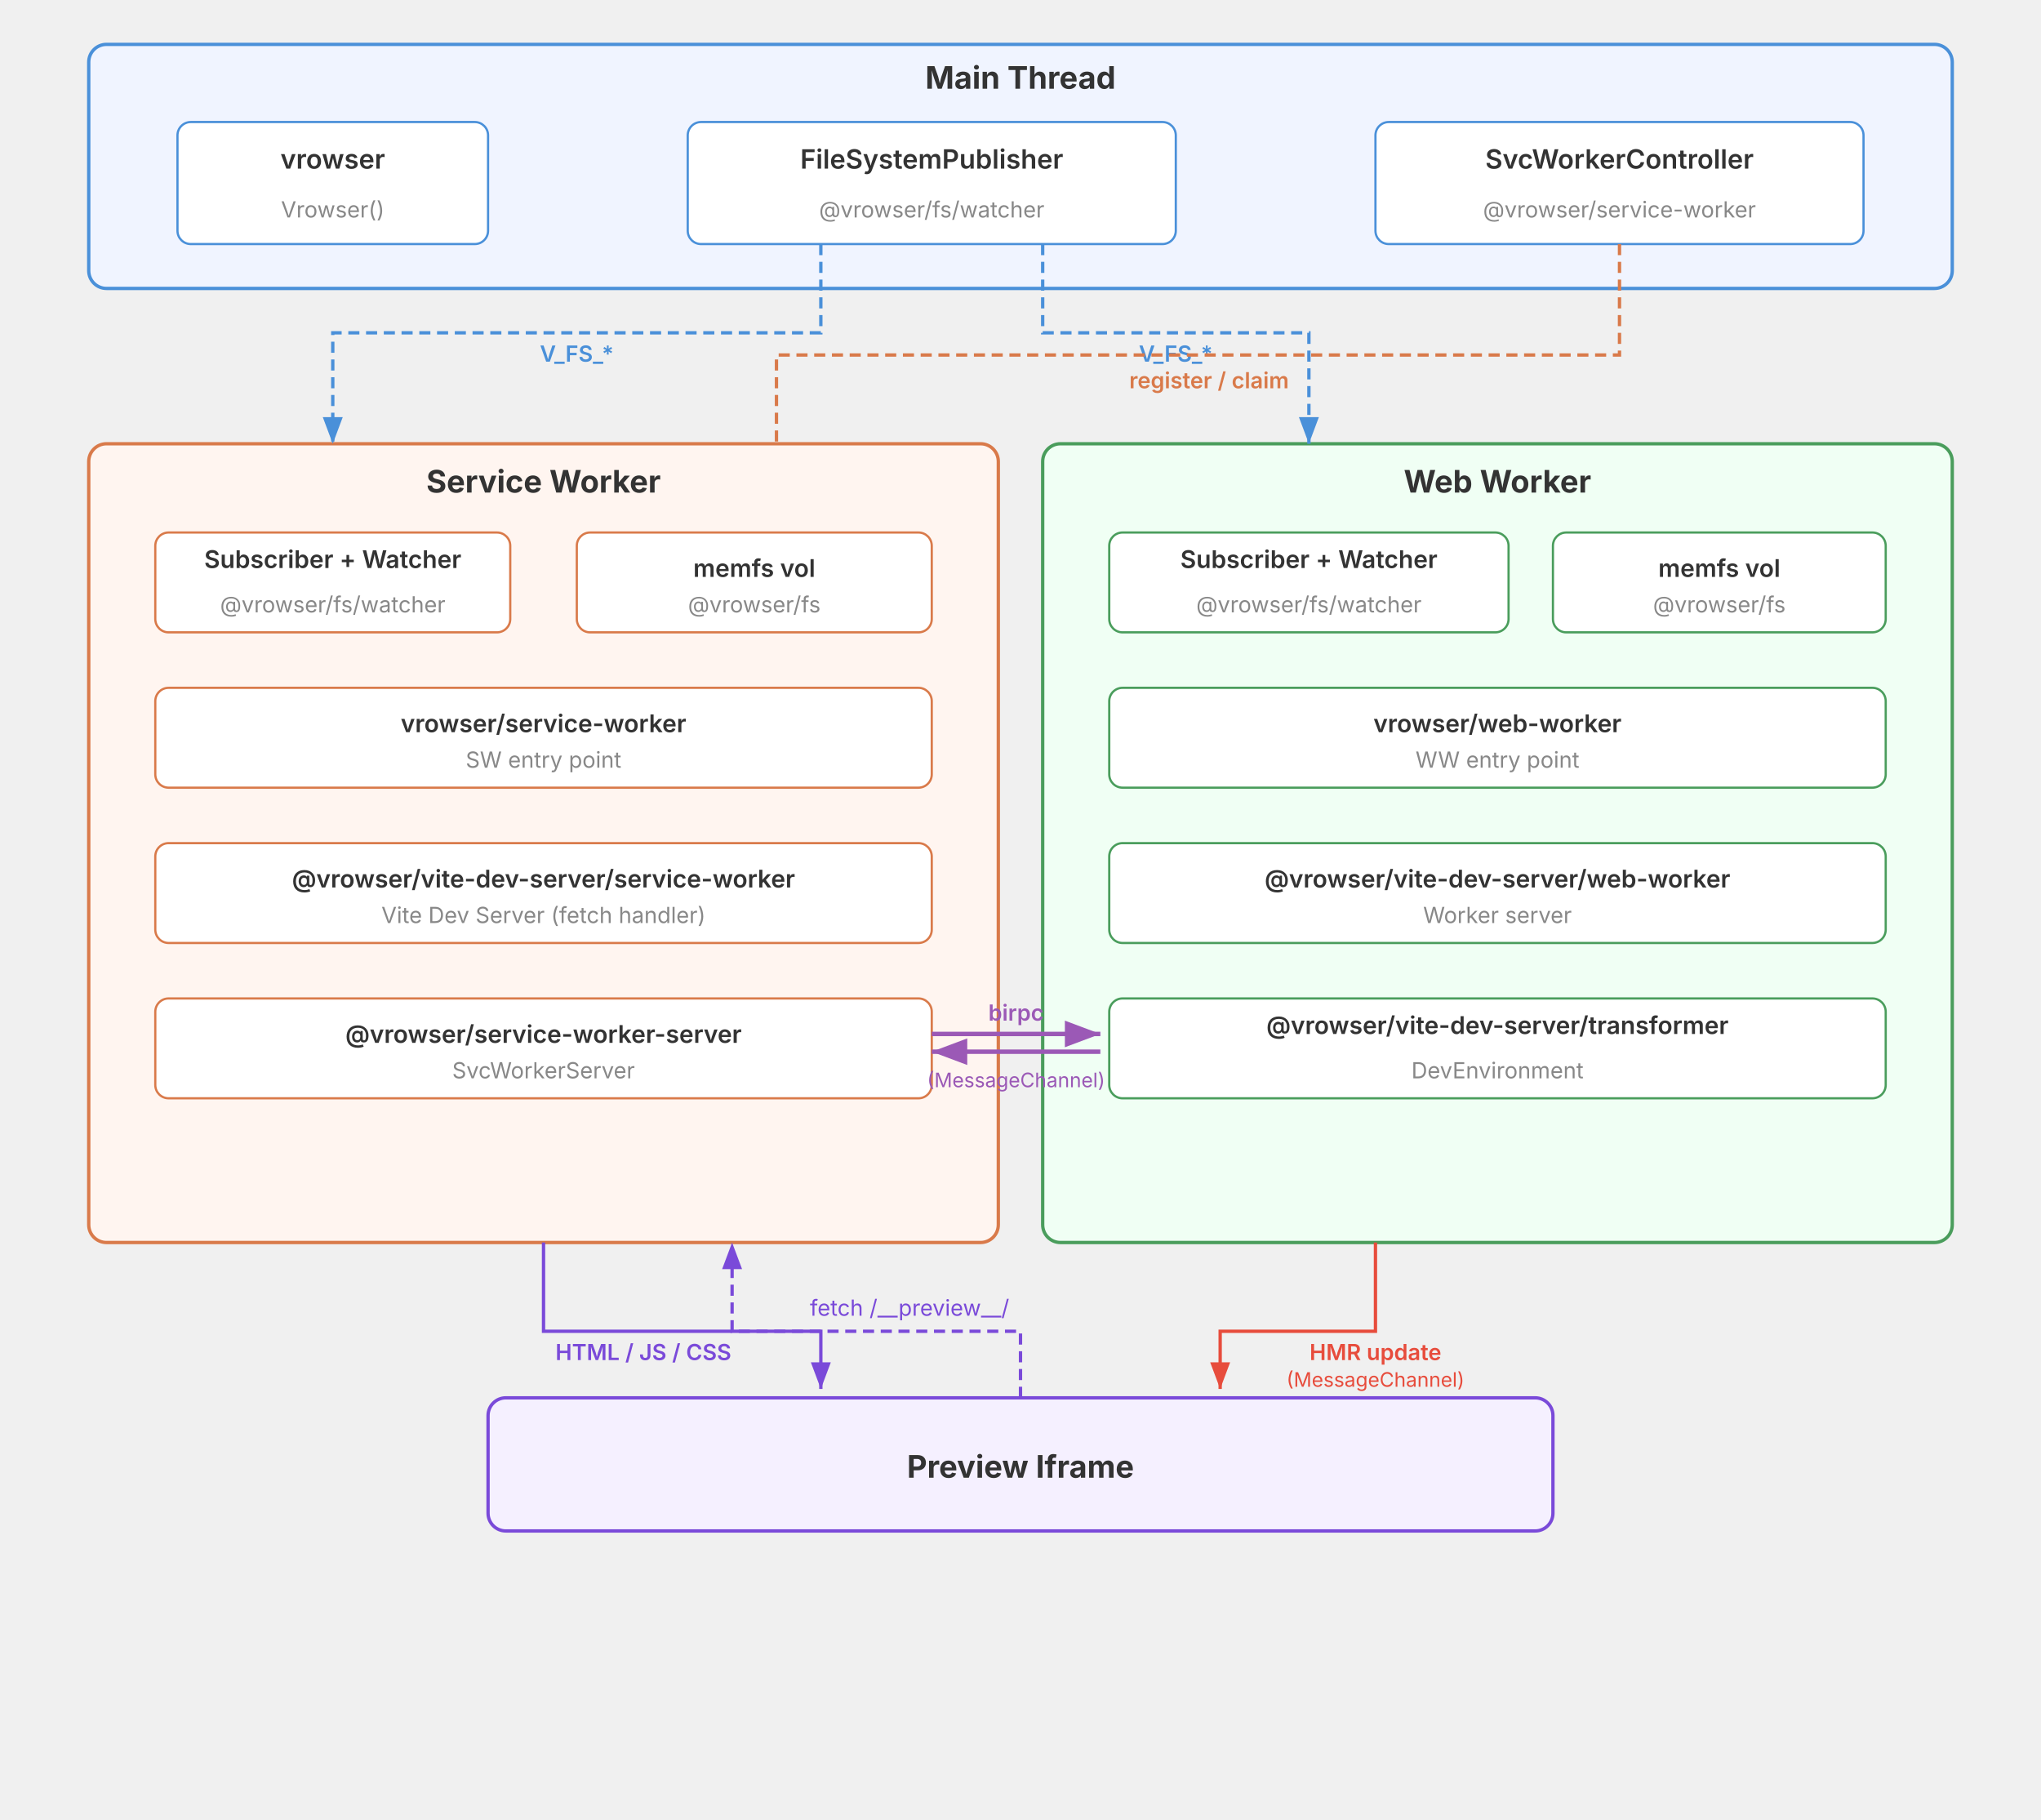
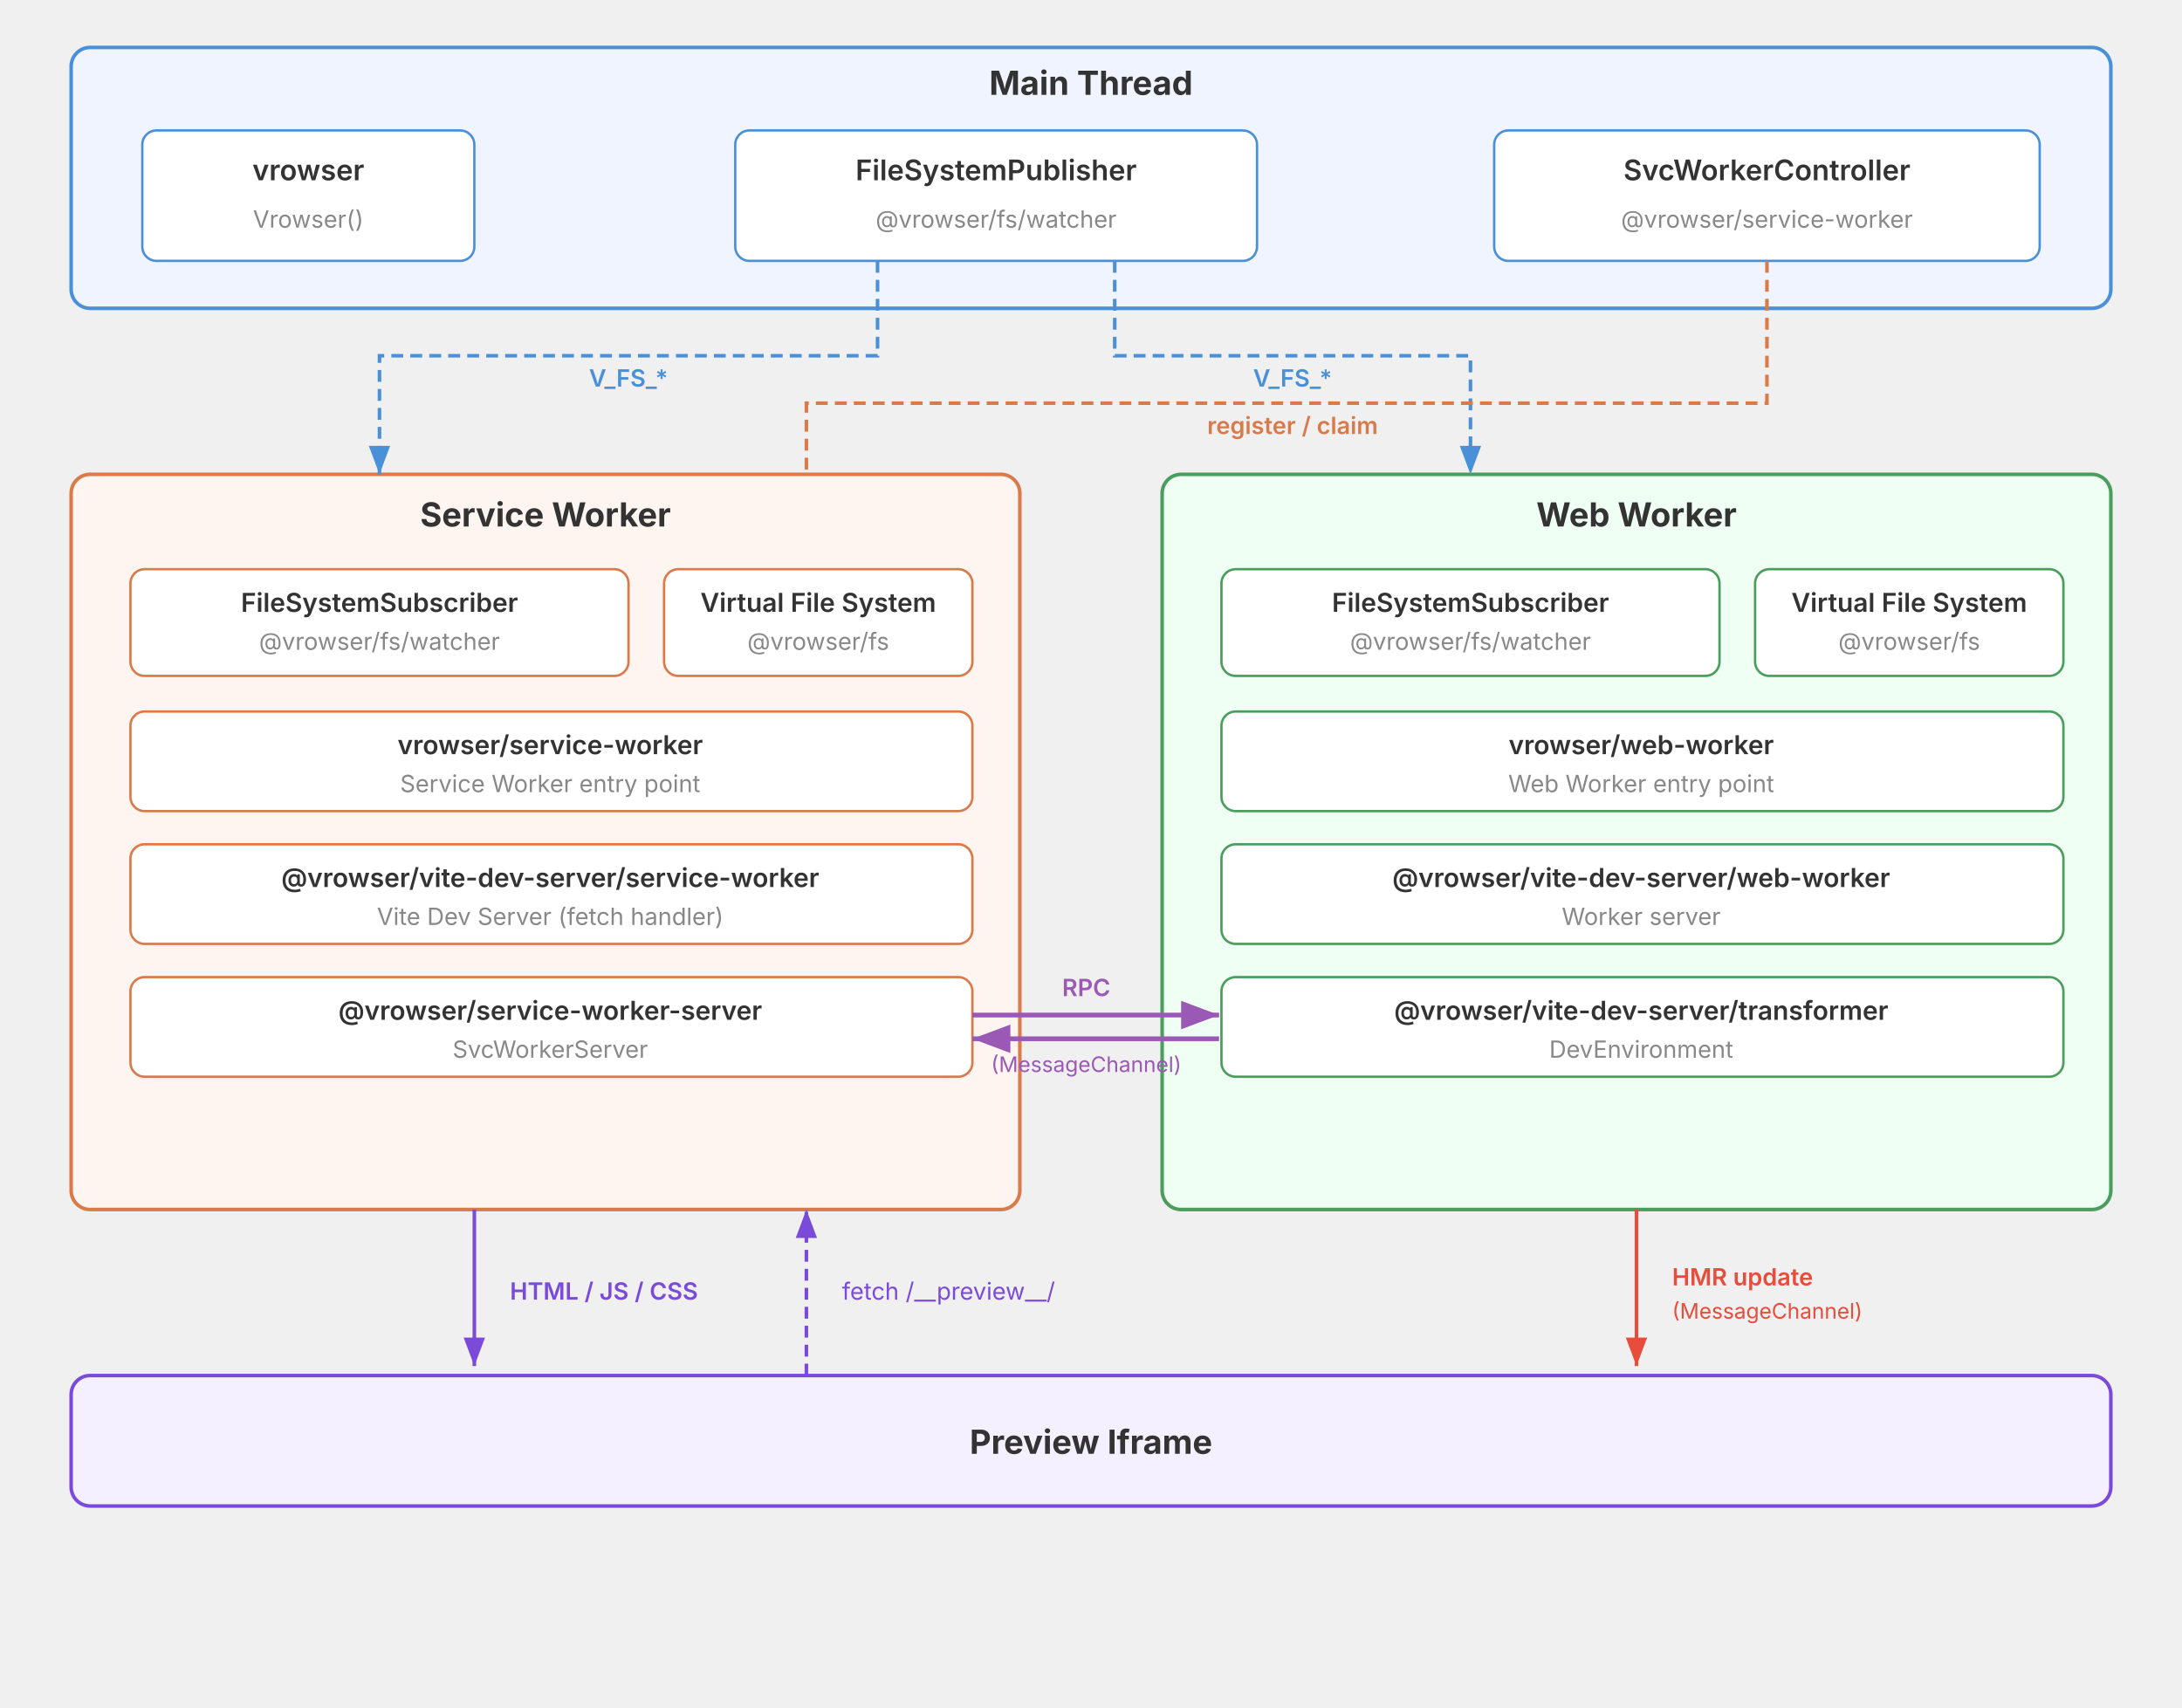
- <svg xmlns="http://www.w3.org/2000/svg" viewBox="0 0 920 820" font-family="system-ui, -apple-system, sans-serif" font-size="12">
+ <svg xmlns="http://www.w3.org/2000/svg" viewBox="0 0 920 720" font-family="system-ui, -apple-system, sans-serif" font-size="12">
  <defs>
    <marker id="arrow" markerWidth="8" markerHeight="6" refX="8" refY="3" orient="auto">
      <path d="M0,0 L8,3 L0,6" fill="#666" />
    </marker>
    <marker id="arrow-blue" markerWidth="8" markerHeight="6" refX="8" refY="3" orient="auto">
      <path d="M0,0 L8,3 L0,6" fill="#4a90d9" />
    </marker>
    <marker id="arrow-purple" markerWidth="8" markerHeight="6" refX="8" refY="3" orient="auto">
      <path d="M0,0 L8,3 L0,6" fill="#9b59b6" />
    </marker>
    <marker id="arrow-violet" markerWidth="8" markerHeight="6" refX="8" refY="3" orient="auto">
      <path d="M0,0 L8,3 L0,6" fill="#7a4ad9" />
    </marker>
    <marker id="arrow-hmr" markerWidth="8" markerHeight="6" refX="8" refY="3" orient="auto">
      <path d="M0,0 L8,3 L0,6" fill="#e74c3c" />
    </marker>
  </defs>
-   <rect x="40" y="20" width="840" height="110" rx="8" fill="#f0f4ff" stroke="#4a90d9" stroke-width="1.5" />
+   <rect x="30" y="20" width="860" height="110" rx="8" fill="#f0f4ff" stroke="#4a90d9" stroke-width="1.5" />
  <text x="460" y="40" text-anchor="middle" font-weight="bold" font-size="14" fill="#333">Main Thread</text>
-   <rect x="80" y="55" width="140" height="55" rx="6" fill="#fff" stroke="#4a90d9" stroke-width="1" />
-   <text x="150" y="76" text-anchor="middle" font-weight="600" fill="#333">vrowser</text>
-   <text x="150" y="98" text-anchor="middle" font-size="10" fill="#888">Vrowser()</text>
+   <rect x="60" y="55" width="140" height="55" rx="6" fill="#fff" stroke="#4a90d9" stroke-width="1" />
+   <text x="130" y="76" text-anchor="middle" font-weight="600" fill="#333">vrowser</text>
+   <text x="130" y="96" text-anchor="middle" font-size="10" fill="#888">Vrowser()</text>
  <rect x="310" y="55" width="220" height="55" rx="6" fill="#fff" stroke="#4a90d9" stroke-width="1" />
  <text x="420" y="76" text-anchor="middle" font-weight="600" fill="#333">FileSystemPublisher</text>
-   <text x="420" y="98" text-anchor="middle" font-size="10" fill="#888">@vrowser/fs/watcher</text>
-   <rect x="620" y="55" width="220" height="55" rx="6" fill="#fff" stroke="#4a90d9" stroke-width="1" />
-   <text x="730" y="76" text-anchor="middle" font-weight="600" fill="#333">SvcWorkerController</text>
-   <text x="730" y="98" text-anchor="middle" font-size="10" fill="#888">@vrowser/service-worker</text>
-   <rect x="40" y="200" width="410" height="360" rx="8" fill="#fff5f0" stroke="#d97a4a" stroke-width="1.5" />
-   <text x="245" y="222" text-anchor="middle" font-weight="bold" font-size="14" fill="#333">Service Worker</text>
-   <rect x="70" y="240" width="160" height="45" rx="6" fill="#fff" stroke="#d97a4a" stroke-width="1" />
-   <text x="150" y="256" text-anchor="middle" font-weight="600" font-size="11" fill="#333">Subscriber + Watcher</text>
-   <text x="150" y="276" text-anchor="middle" font-size="10" fill="#888">@vrowser/fs/watcher</text>
-   <rect x="260" y="240" width="160" height="45" rx="6" fill="#fff" stroke="#d97a4a" stroke-width="1" />
-   <text x="340" y="260" text-anchor="middle" font-weight="600" font-size="11" fill="#333">memfs vol</text>
-   <text x="340" y="276" text-anchor="middle" font-size="10" fill="#888">@vrowser/fs</text>
-   <rect x="70" y="310" width="350" height="45" rx="6" fill="#fff" stroke="#d97a4a" stroke-width="1" />
-   <text x="245" y="330" text-anchor="middle" font-weight="600" font-size="11" fill="#333">vrowser/service-worker</text>
-   <text x="245" y="346" text-anchor="middle" font-size="10" fill="#888">SW entry point</text>
-   <rect x="70" y="380" width="350" height="45" rx="6" fill="#fff" stroke="#d97a4a" stroke-width="1" />
-   <text x="245" y="400" text-anchor="middle" font-weight="600" font-size="11" fill="#333">@vrowser/vite-dev-server/service-worker</text>
-   <text x="245" y="416" text-anchor="middle" font-size="10" fill="#888">Vite Dev Server (fetch handler)</text>
-   <rect x="70" y="450" width="350" height="45" rx="6" fill="#fff" stroke="#d97a4a" stroke-width="1" />
-   <text x="245" y="470" text-anchor="middle" font-weight="600" font-size="11" fill="#333">@vrowser/service-worker-server</text>
-   <text x="245" y="486" text-anchor="middle" font-size="10" fill="#888">SvcWorkerServer</text>
-   <rect x="470" y="200" width="410" height="360" rx="8" fill="#f0fff4" stroke="#4a9d5c" stroke-width="1.5" />
-   <text x="675" y="222" text-anchor="middle" font-weight="bold" font-size="14" fill="#333">Web Worker</text>
-   <rect x="500" y="240" width="180" height="45" rx="6" fill="#fff" stroke="#4a9d5c" stroke-width="1" />
-   <text x="590" y="256" text-anchor="middle" font-weight="600" font-size="11" fill="#333">Subscriber + Watcher</text>
-   <text x="590" y="276" text-anchor="middle" font-size="10" fill="#888">@vrowser/fs/watcher</text>
-   <rect x="700" y="240" width="150" height="45" rx="6" fill="#fff" stroke="#4a9d5c" stroke-width="1" />
-   <text x="775" y="260" text-anchor="middle" font-weight="600" font-size="11" fill="#333">memfs vol</text>
-   <text x="775" y="276" text-anchor="middle" font-size="10" fill="#888">@vrowser/fs</text>
-   <rect x="500" y="310" width="350" height="45" rx="6" fill="#fff" stroke="#4a9d5c" stroke-width="1" />
-   <text x="675" y="330" text-anchor="middle" font-weight="600" font-size="11" fill="#333">vrowser/web-worker</text>
-   <text x="675" y="346" text-anchor="middle" font-size="10" fill="#888">WW entry point</text>
-   <rect x="500" y="380" width="350" height="45" rx="6" fill="#fff" stroke="#4a9d5c" stroke-width="1" />
-   <text x="675" y="400" text-anchor="middle" font-weight="600" font-size="11" fill="#333">@vrowser/vite-dev-server/web-worker</text>
-   <text x="675" y="416" text-anchor="middle" font-size="10" fill="#888">Worker server</text>
-   <rect x="500" y="450" width="350" height="45" rx="6" fill="#fff" stroke="#4a9d5c" stroke-width="1" />
-   <text x="675" y="466" text-anchor="middle" font-weight="600" font-size="11" fill="#333">@vrowser/vite-dev-server/transformer</text>
-   <text x="675" y="486" text-anchor="middle" font-size="10" fill="#888">DevEnvironment</text>
-   <rect x="220" y="630" width="480" height="60" rx="8" fill="#f5f0ff" stroke="#7a4ad9" stroke-width="1.5" />
-   <text x="460" y="666" text-anchor="middle" font-weight="bold" font-size="14" fill="#333">Preview Iframe</text>
-   <path d="M 370 110 L 370 150 L 150 150 L 150 200" fill="none" stroke="#4a90d9" stroke-width="1.5" stroke-dasharray="5,3" marker-end="url(#arrow-blue)" />
-   <text x="260" y="163" text-anchor="middle" font-size="10" fill="#4a90d9" font-weight="600">V_FS_*</text>
-   <path d="M 470 110 L 470 150 L 590 150 L 590 200" fill="none" stroke="#4a90d9" stroke-width="1.5" stroke-dasharray="5,3" marker-end="url(#arrow-blue)" />
-   <text x="530" y="163" text-anchor="middle" font-size="10" fill="#4a90d9" font-weight="600">V_FS_*</text>
-   <path d="M 730 110 L 730 160 L 350 160 L 350 200" fill="none" stroke="#d97a4a" stroke-width="1.5" stroke-dasharray="5,3" />
-   <text x="545" y="175" text-anchor="middle" font-size="10" fill="#d97a4a" font-weight="600">register / claim</text>
-   <line x1="420" y1="466" x2="496" y2="466" stroke="#9b59b6" stroke-width="2" marker-end="url(#arrow-purple)" />
-   <line x1="496" y1="474" x2="420" y2="474" stroke="#9b59b6" stroke-width="2" marker-end="url(#arrow-purple)" />
-   <text x="458" y="460" text-anchor="middle" font-size="10" fill="#9b59b6" font-weight="600">birpc</text>
-   <text x="458" y="490" text-anchor="middle" font-size="9" fill="#9b59b6">(MessageChannel)</text>
-   <path d="M 245 560 L 245 600 L 370 600 L 370 626" fill="none" stroke="#7a4ad9" stroke-width="1.5" marker-end="url(#arrow-violet)" />
-   <text x="290" y="613" text-anchor="middle" font-size="10" fill="#7a4ad9" font-weight="600">HTML / JS / CSS</text>
-   <path d="M 460 630 L 460 600 L 330 600 L 330 560" fill="none" stroke="#7a4ad9" stroke-width="1.5" stroke-dasharray="5,3" marker-end="url(#arrow-violet)" />
-   <text x="410" y="593" text-anchor="middle" font-size="10" fill="#7a4ad9">fetch /__preview__/</text>
-   <path d="M 620 560 L 620 600 L 550 600 L 550 626" fill="none" stroke="#e74c3c" stroke-width="1.5" marker-end="url(#arrow-hmr)" />
-   <text x="620" y="613" text-anchor="middle" font-size="10" fill="#e74c3c" font-weight="600">HMR update</text>
-   <text x="620" y="625" text-anchor="middle" font-size="9" fill="#e74c3c">(MessageChannel)</text>
+   <text x="420" y="96" text-anchor="middle" font-size="10" fill="#888">@vrowser/fs/watcher</text>
+   <rect x="630" y="55" width="230" height="55" rx="6" fill="#fff" stroke="#4a90d9" stroke-width="1" />
+   <text x="745" y="76" text-anchor="middle" font-weight="600" fill="#333">SvcWorkerController</text>
+   <text x="745" y="96" text-anchor="middle" font-size="10" fill="#888">@vrowser/service-worker</text>
+   <rect x="30" y="200" width="400" height="310" rx="8" fill="#fff5f0" stroke="#d97a4a" stroke-width="1.5" />
+   <text x="230" y="222" text-anchor="middle" font-weight="bold" font-size="14" fill="#333">Service Worker</text>
+   <rect x="55" y="240" width="210" height="45" rx="6" fill="#fff" stroke="#d97a4a" stroke-width="1" />
+   <text x="160" y="258" text-anchor="middle" font-weight="600" font-size="11" fill="#333">FileSystemSubscriber</text>
+   <text x="160" y="274" text-anchor="middle" font-size="10" fill="#888">@vrowser/fs/watcher</text>
+   <rect x="280" y="240" width="130" height="45" rx="6" fill="#fff" stroke="#d97a4a" stroke-width="1" />
+   <text x="345" y="258" text-anchor="middle" font-weight="600" font-size="11" fill="#333">Virtual File System</text>
+   <text x="345" y="274" text-anchor="middle" font-size="10" fill="#888">@vrowser/fs</text>
+   <rect x="55" y="300" width="355" height="42" rx="6" fill="#fff" stroke="#d97a4a" stroke-width="1" />
+   <text x="232" y="318" text-anchor="middle" font-weight="600" font-size="11" fill="#333">vrowser/service-worker</text>
+   <text x="232" y="334" text-anchor="middle" font-size="10" fill="#888">Service Worker entry point</text>
+   <rect x="55" y="356" width="355" height="42" rx="6" fill="#fff" stroke="#d97a4a" stroke-width="1" />
+   <text x="232" y="374" text-anchor="middle" font-weight="600" font-size="11" fill="#333">@vrowser/vite-dev-server/service-worker</text>
+   <text x="232" y="390" text-anchor="middle" font-size="10" fill="#888">Vite Dev Server (fetch handler)</text>
+   <rect x="55" y="412" width="355" height="42" rx="6" fill="#fff" stroke="#d97a4a" stroke-width="1" />
+   <text x="232" y="430" text-anchor="middle" font-weight="600" font-size="11" fill="#333">@vrowser/service-worker-server</text>
+   <text x="232" y="446" text-anchor="middle" font-size="10" fill="#888">SvcWorkerServer</text>
+   <rect x="490" y="200" width="400" height="310" rx="8" fill="#f0fff4" stroke="#4a9d5c" stroke-width="1.5" />
+   <text x="690" y="222" text-anchor="middle" font-weight="bold" font-size="14" fill="#333">Web Worker</text>
+   <rect x="515" y="240" width="210" height="45" rx="6" fill="#fff" stroke="#4a9d5c" stroke-width="1" />
+   <text x="620" y="258" text-anchor="middle" font-weight="600" font-size="11" fill="#333">FileSystemSubscriber</text>
+   <text x="620" y="274" text-anchor="middle" font-size="10" fill="#888">@vrowser/fs/watcher</text>
+   <rect x="740" y="240" width="130" height="45" rx="6" fill="#fff" stroke="#4a9d5c" stroke-width="1" />
+   <text x="805" y="258" text-anchor="middle" font-weight="600" font-size="11" fill="#333">Virtual File System</text>
+   <text x="805" y="274" text-anchor="middle" font-size="10" fill="#888">@vrowser/fs</text>
+   <rect x="515" y="300" width="355" height="42" rx="6" fill="#fff" stroke="#4a9d5c" stroke-width="1" />
+   <text x="692" y="318" text-anchor="middle" font-weight="600" font-size="11" fill="#333">vrowser/web-worker</text>
+   <text x="692" y="334" text-anchor="middle" font-size="10" fill="#888">Web Worker entry point</text>
+   <rect x="515" y="356" width="355" height="42" rx="6" fill="#fff" stroke="#4a9d5c" stroke-width="1" />
+   <text x="692" y="374" text-anchor="middle" font-weight="600" font-size="11" fill="#333">@vrowser/vite-dev-server/web-worker</text>
+   <text x="692" y="390" text-anchor="middle" font-size="10" fill="#888">Worker server</text>
+   <rect x="515" y="412" width="355" height="42" rx="6" fill="#fff" stroke="#4a9d5c" stroke-width="1" />
+   <text x="692" y="430" text-anchor="middle" font-weight="600" font-size="11" fill="#333">@vrowser/vite-dev-server/transformer</text>
+   <text x="692" y="446" text-anchor="middle" font-size="10" fill="#888">DevEnvironment</text>
+   <rect x="30" y="580" width="860" height="55" rx="8" fill="#f5f0ff" stroke="#7a4ad9" stroke-width="1.5" />
+   <text x="460" y="613" text-anchor="middle" font-weight="bold" font-size="14" fill="#333">Preview Iframe</text>
+   <path d="M 370 110 L 370 150 L 160 150 L 160 200" fill="none" stroke="#4a90d9" stroke-width="1.5" stroke-dasharray="5,3" marker-end="url(#arrow-blue)" />
+   <text x="265" y="163" text-anchor="middle" font-size="10" fill="#4a90d9" font-weight="600">V_FS_*</text>
+   <path d="M 470 110 L 470 150 L 620 150 L 620 200" fill="none" stroke="#4a90d9" stroke-width="1.5" stroke-dasharray="5,3" marker-end="url(#arrow-blue)" />
+   <text x="545" y="163" text-anchor="middle" font-size="10" fill="#4a90d9" font-weight="600">V_FS_*</text>
+   <path d="M 745 110 L 745 170 L 340 170 L 340 200" fill="none" stroke="#d97a4a" stroke-width="1.5" stroke-dasharray="5,3" />
+   <text x="545" y="183" text-anchor="middle" font-size="10" fill="#d97a4a" font-weight="600">register / claim</text>
+   <line x1="410" y1="428" x2="514" y2="428" stroke="#9b59b6" stroke-width="2" marker-end="url(#arrow-purple)" />
+   <line x1="514" y1="438" x2="410" y2="438" stroke="#9b59b6" stroke-width="2" marker-end="url(#arrow-purple)" />
+   <text x="458" y="420" text-anchor="middle" font-size="10" fill="#9b59b6" font-weight="600">RPC</text>
+   <text x="458" y="452" text-anchor="middle" font-size="9" fill="#9b59b6">(MessageChannel)</text>
+   <line x1="200" y1="510" x2="200" y2="576" stroke="#7a4ad9" stroke-width="1.5" marker-end="url(#arrow-violet)" />
+   <text x="215" y="548" font-size="10" fill="#7a4ad9" font-weight="600">HTML / JS / CSS</text>
+   <line x1="340" y1="580" x2="340" y2="510" stroke="#7a4ad9" stroke-width="1.5" stroke-dasharray="5,3" marker-end="url(#arrow-violet)" />
+   <text x="355" y="548" font-size="10" fill="#7a4ad9">fetch /__preview__/</text>
+   <line x1="690" y1="510" x2="690" y2="576" stroke="#e74c3c" stroke-width="1.5" marker-end="url(#arrow-hmr)" />
+   <text x="705" y="542" font-size="10" fill="#e74c3c" font-weight="600">HMR update</text>
+   <text x="705" y="556" font-size="9" fill="#e74c3c">(MessageChannel)</text>
</svg>
